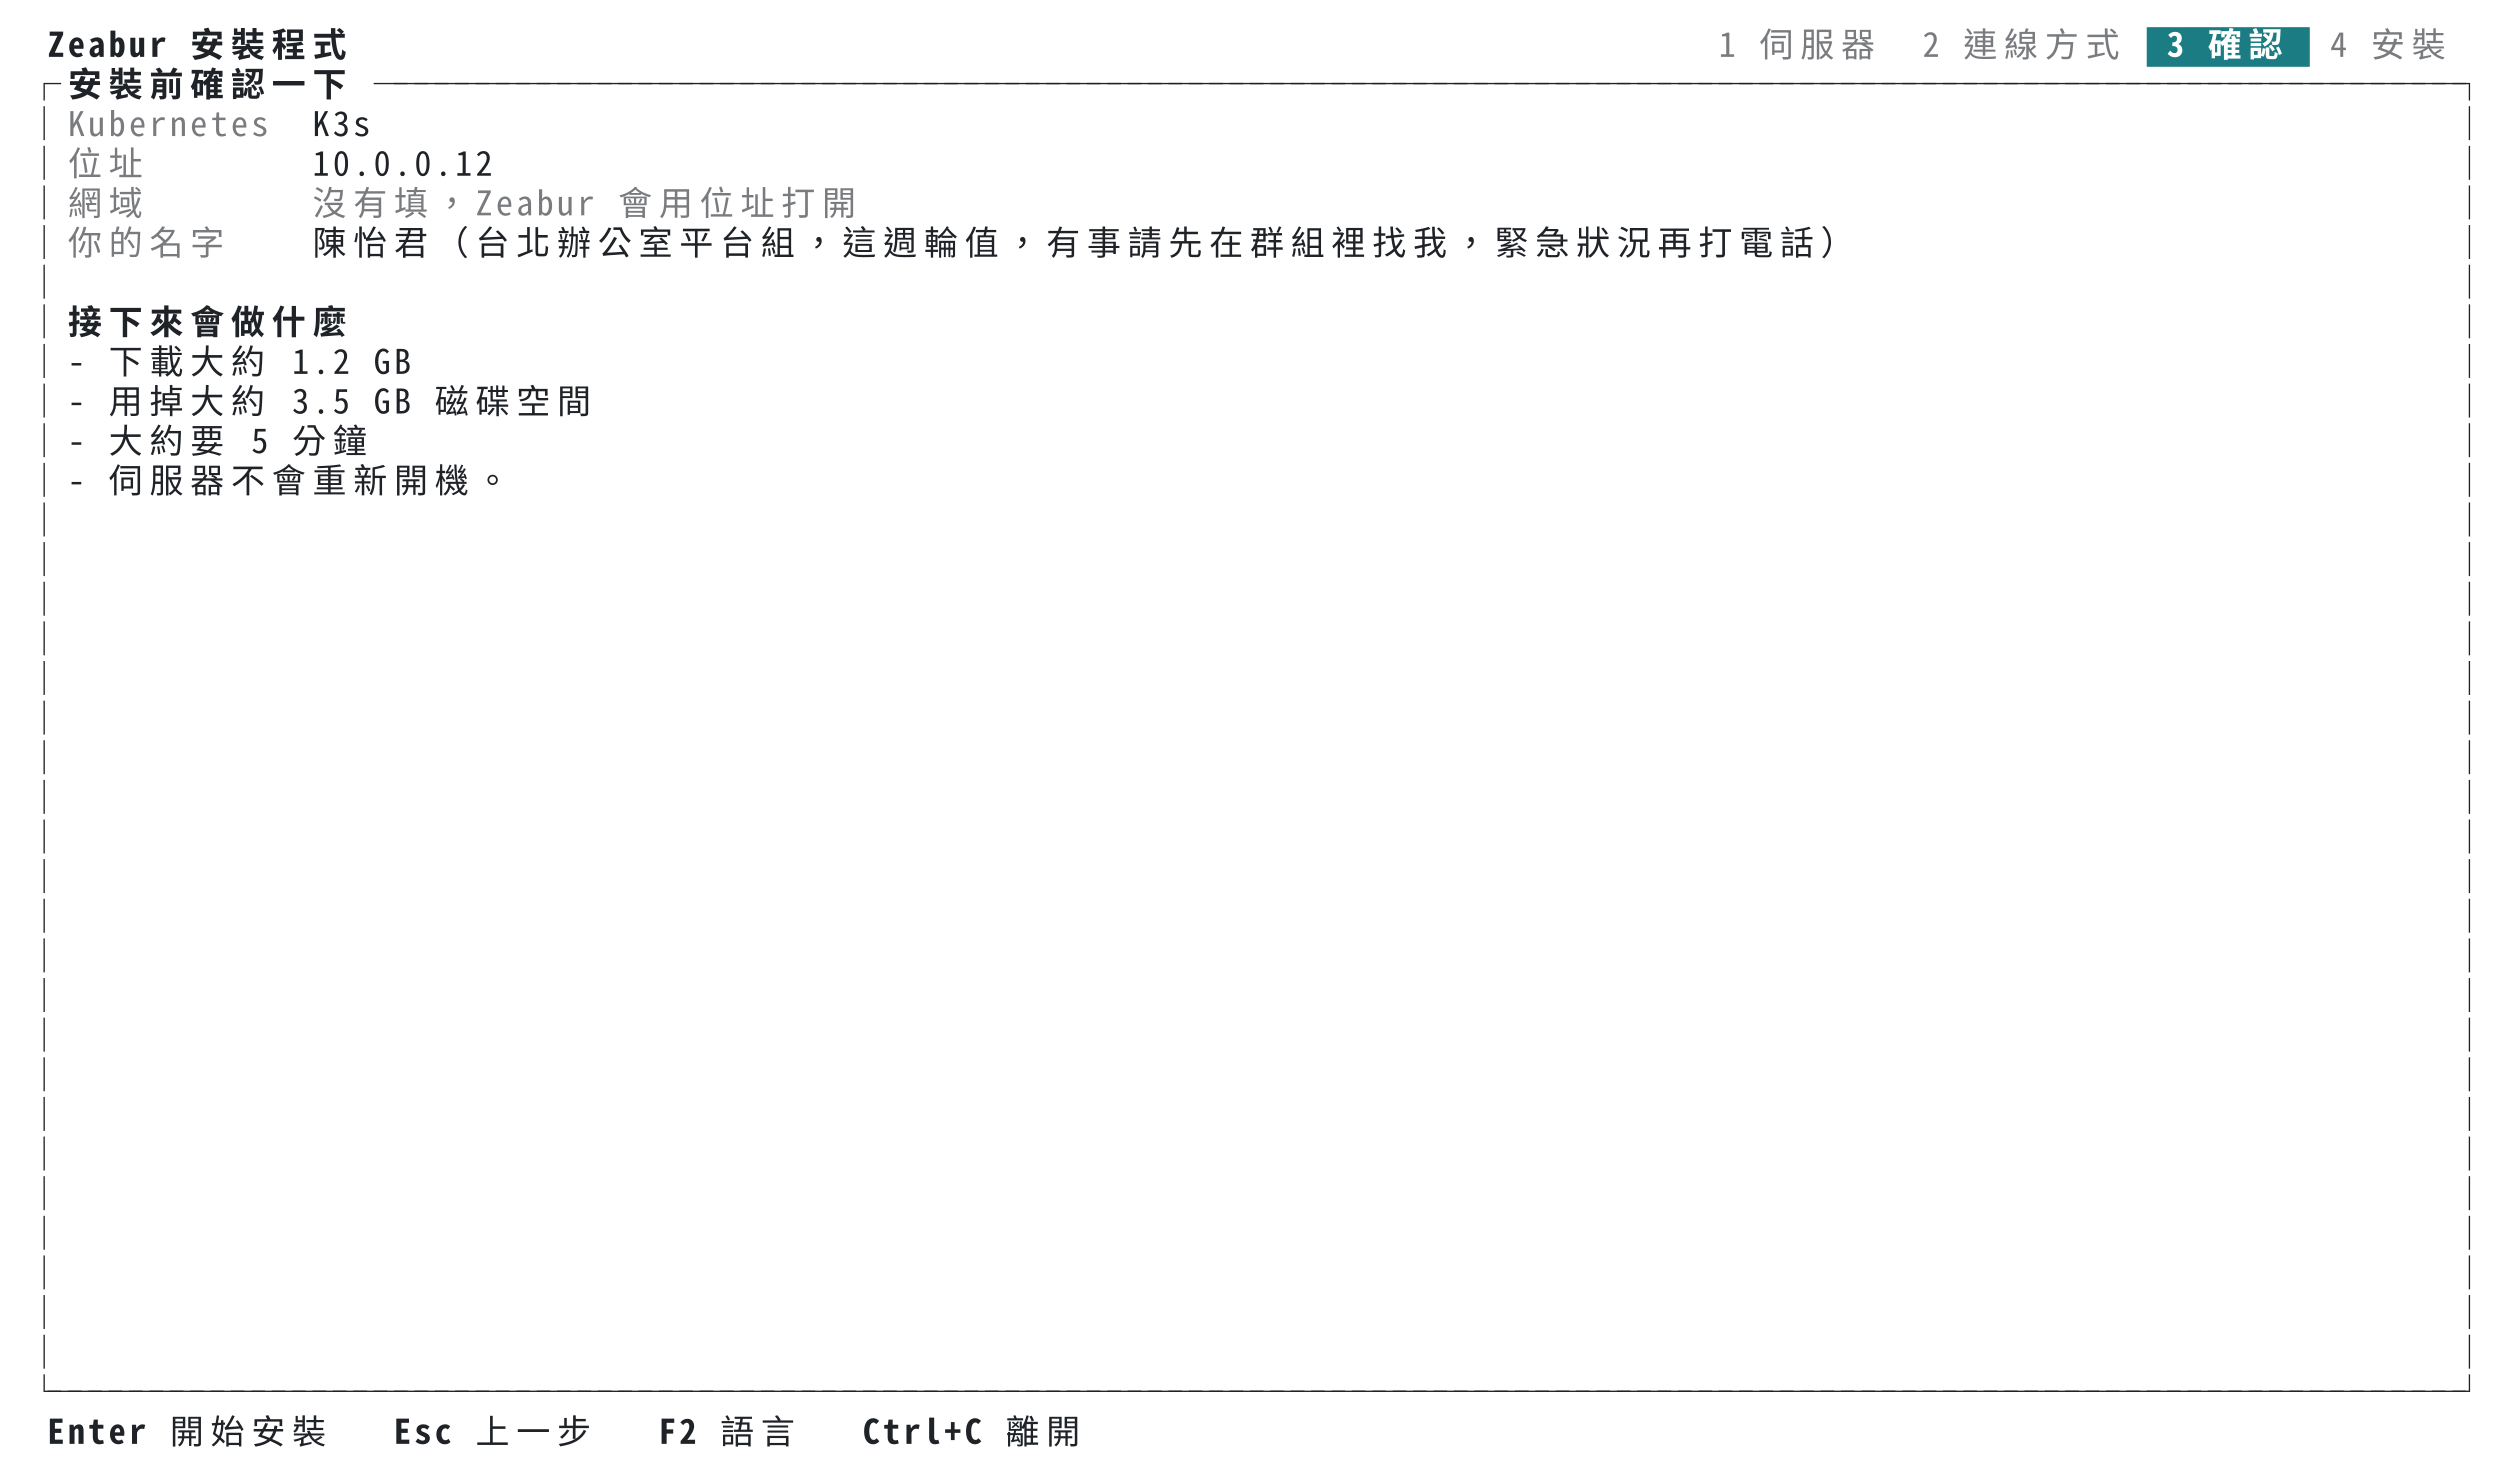
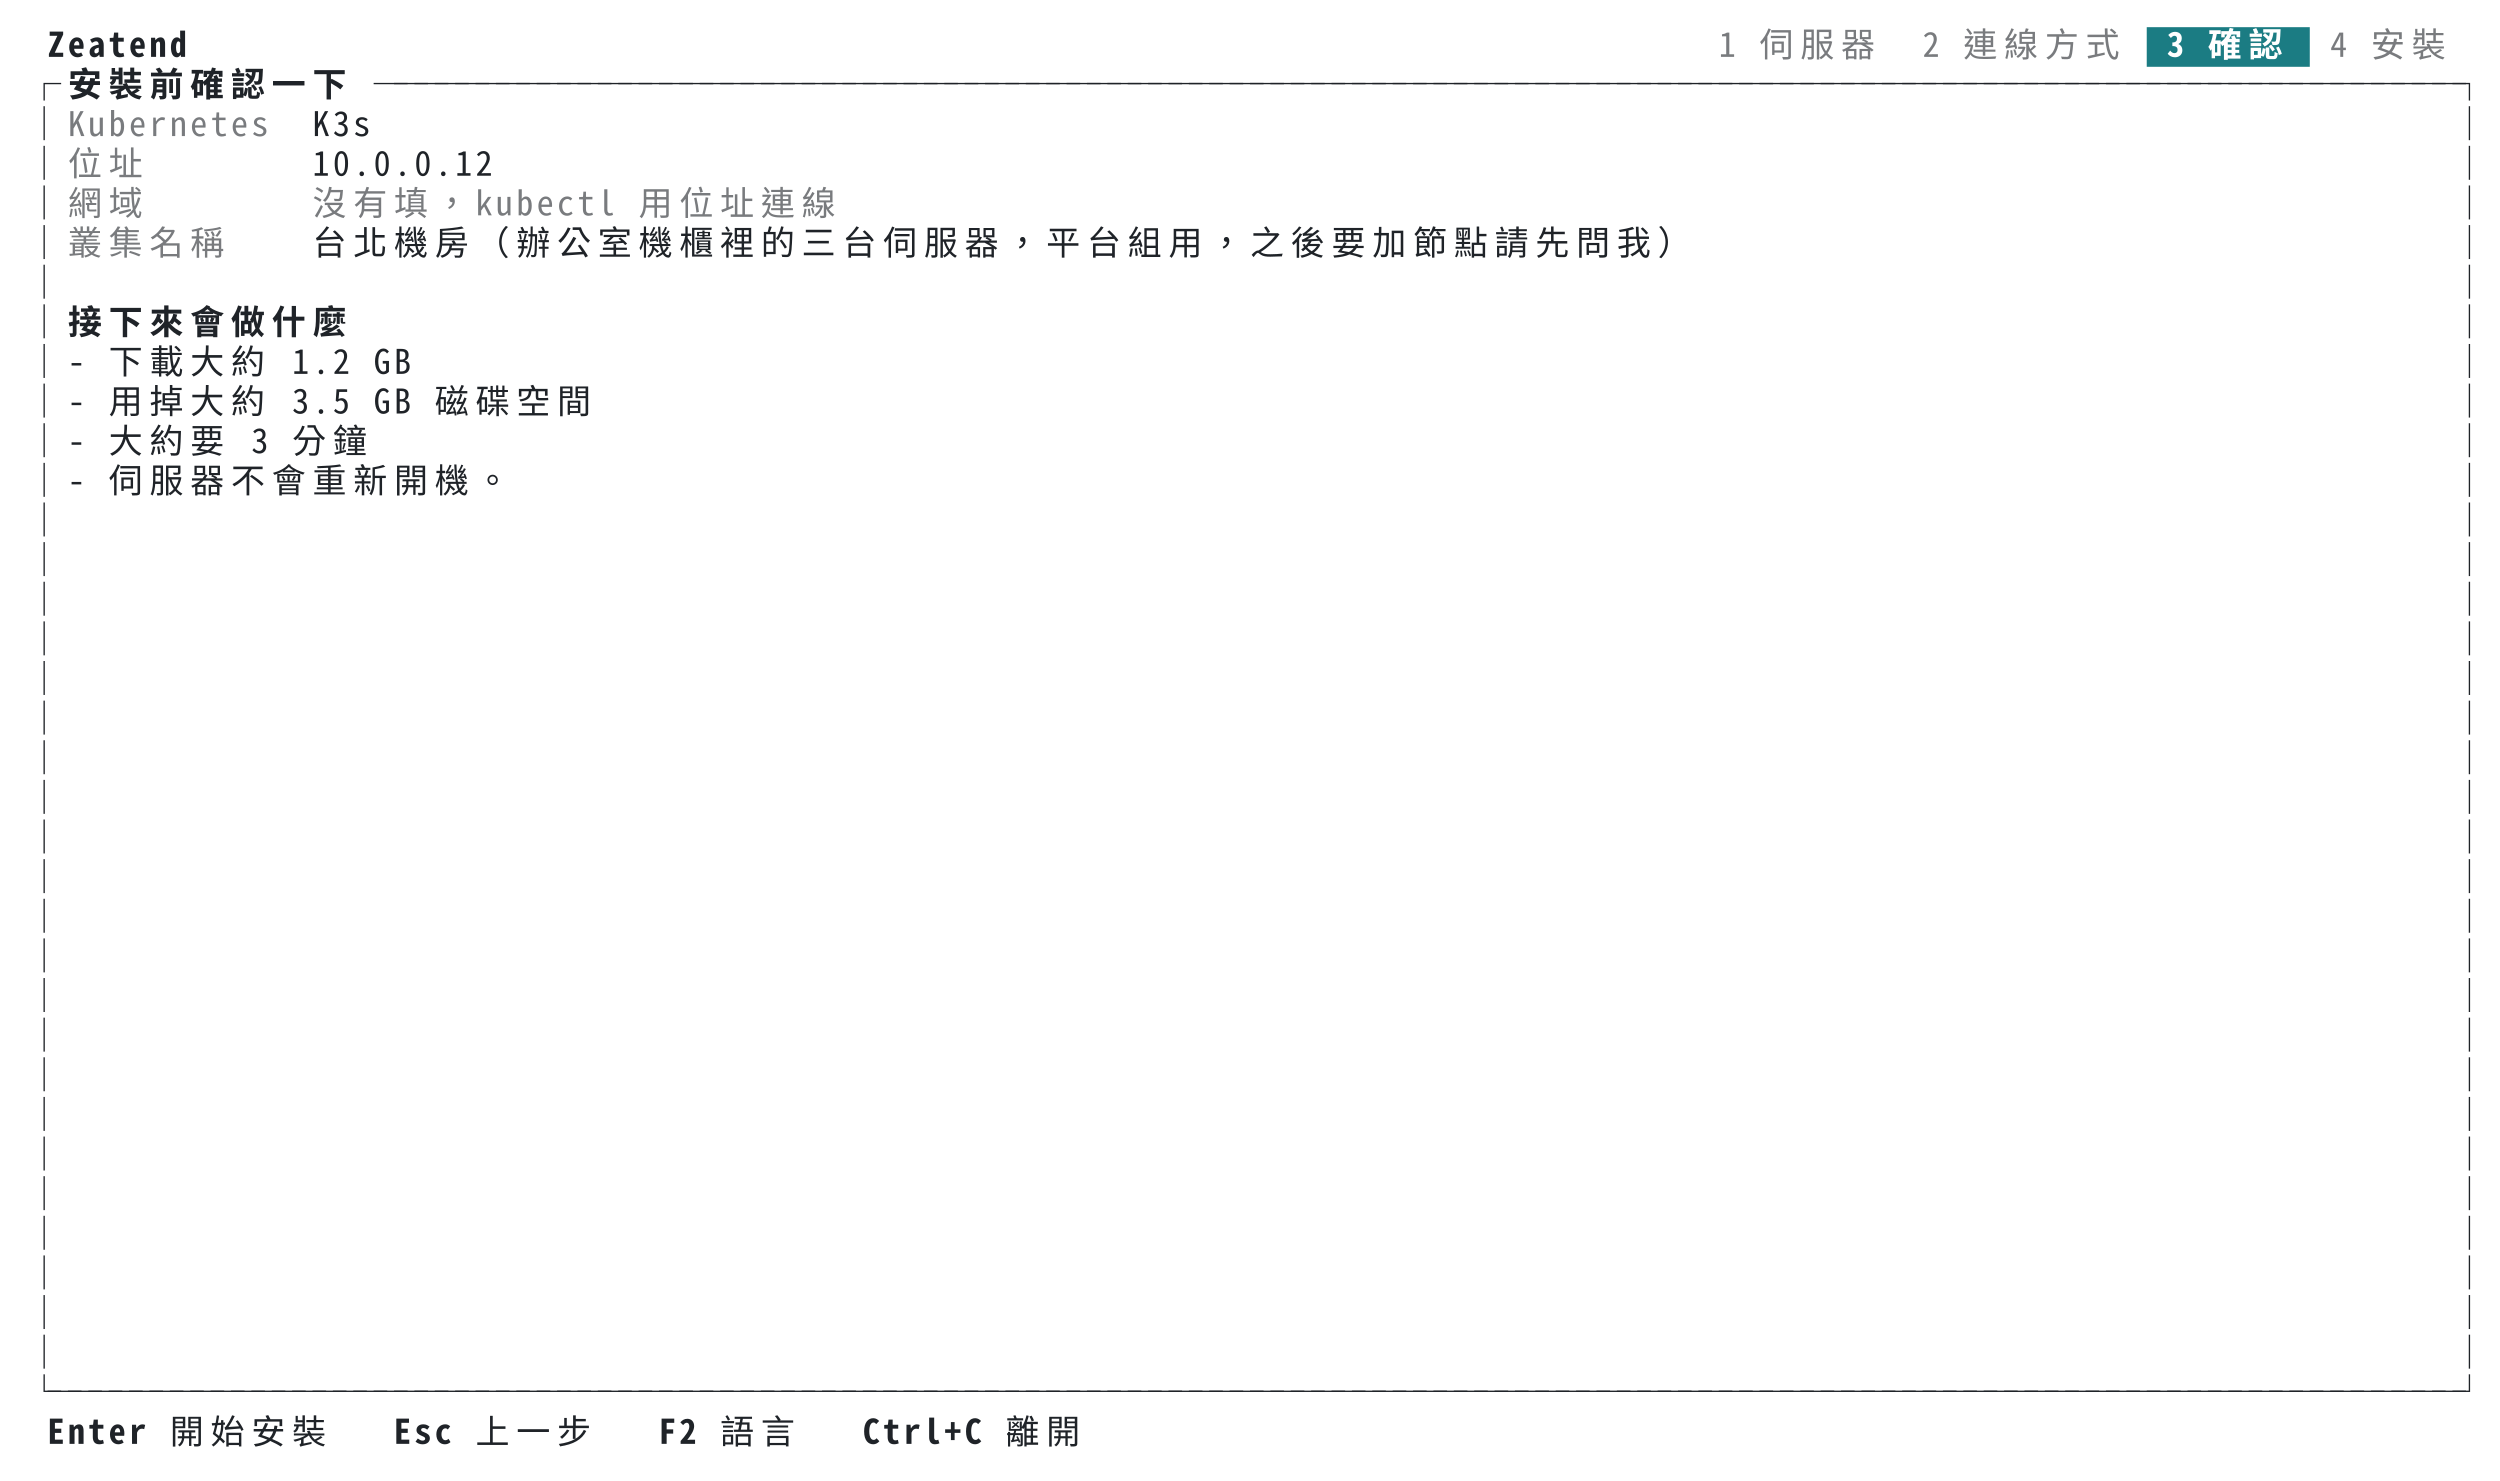
<svg xmlns="http://www.w3.org/2000/svg" xml:lang="zh-TW" width="1104" height="654" viewBox="0 0 1104 654">
  <style>svg{font:15px ui-monospace,SFMono-Regular,Menlo,'PingFang TC','PingFang SC','Hiragino Sans','Noto Sans Mono CJK TC',monospace}.bold{font-weight:700}.dim{opacity:.6}.f-fg{fill:#1f2328}.b-fg{fill:#1f2328}.f-bg{fill:#ffffff}.b-bg{fill:#ffffff}.f-black{fill:#24292f}.b-black{fill:#24292f}.f-red{fill:#cf222e}.b-red{fill:#cf222e}.f-green{fill:#116329}.b-green{fill:#116329}.f-yellow{fill:#9a6700}.b-yellow{fill:#9a6700}.f-blue{fill:#0969da}.b-blue{fill:#0969da}.f-magenta{fill:#8250df}.b-magenta{fill:#8250df}.f-cyan{fill:#1b7c83}.b-cyan{fill:#1b7c83}.f-gray{fill:#6e7781}.b-gray{fill:#6e7781}.f-darkgray{fill:#57606a}.b-darkgray{fill:#57606a}.f-white{fill:#6e7781}.b-white{fill:#6e7781}.f-lightcyan{fill:#1b7c83}.b-lightcyan{fill:#1b7c83}.f-lightgreen{fill:#116329}.b-lightgreen{fill:#116329}@media (prefers-color-scheme:dark){.f-fg{fill:#e6edf3}.b-fg{fill:#e6edf3}.f-bg{fill:#0d1117}.b-bg{fill:#0d1117}.f-black{fill:#484f58}.b-black{fill:#484f58}.f-red{fill:#ff7b72}.b-red{fill:#ff7b72}.f-green{fill:#3fb950}.b-green{fill:#3fb950}.f-yellow{fill:#d29922}.b-yellow{fill:#d29922}.f-blue{fill:#58a6ff}.b-blue{fill:#58a6ff}.f-magenta{fill:#bc8cff}.b-magenta{fill:#bc8cff}.f-cyan{fill:#39c5cf}.b-cyan{fill:#39c5cf}.f-gray{fill:#8b949e}.b-gray{fill:#8b949e}.f-darkgray{fill:#6e7681}.b-darkgray{fill:#6e7681}.f-white{fill:#b1bac4}.b-white{fill:#b1bac4}.f-lightcyan{fill:#56d4dd}.b-lightcyan{fill:#56d4dd}.f-lightgreen{fill:#56d364}.b-lightgreen{fill:#56d364}}</style>
  <rect class="b-bg" width="100%" height="100%" />
  <g class="f-fg bold">
    <text x="21.0" y="25.1">Z</text>
    <text x="30.0" y="25.1">e</text>
    <text x="39.0" y="25.1">a</text>
-     <text x="48.0" y="25.1">b</text>
-     <text x="57.0" y="25.1">u</text>
-     <text x="66.0" y="25.1">r</text>
-     <text x="84.0" y="25.1">安</text>
-     <text x="102.0" y="25.1">裝</text>
-     <text x="120.0" y="25.1">程</text>
-     <text x="138.0" y="25.1">式</text>
+     <text x="48.0" y="25.1">t</text>
+     <text x="57.0" y="25.1">e</text>
+     <text x="66.0" y="25.1">n</text>
+     <text x="75.0" y="25.1">d</text>
  </g>
  <g class="f-fg dim">
    <text x="759.0" y="25.1">1</text>
    <text x="777.0" y="25.1">伺</text>
    <text x="795.0" y="25.1">服</text>
    <text x="813.0" y="25.1">器</text>
    <text x="849.0" y="25.1">2</text>
    <text x="867.0" y="25.1">連</text>
    <text x="885.0" y="25.1">線</text>
    <text x="903.0" y="25.1">方</text>
    <text x="921.0" y="25.1">式</text>
  </g>
  <rect class="b-cyan" x="948.0" y="12.0" width="72.0" height="17.5" />
  <g class="f-bg bold">
    <text x="957.0" y="25.1">3</text>
    <text x="975.0" y="25.1">確</text>
    <text x="993.0" y="25.1">認</text>
  </g>
  <g class="f-fg dim">
    <text x="1029.0" y="25.1">4</text>
    <text x="1047.0" y="25.1">安</text>
    <text x="1065.0" y="25.1">裝</text>
  </g>
  <g class="f-fg">
    <text x="12.0" y="42.6">┌</text>
  </g>
  <g class="f-fg bold">
    <text x="30.0" y="42.6">安</text>
    <text x="48.0" y="42.6">裝</text>
    <text x="66.0" y="42.6">前</text>
    <text x="84.0" y="42.6">確</text>
    <text x="102.0" y="42.6">認</text>
    <text x="120.0" y="42.6">一</text>
    <text x="138.0" y="42.6">下</text>
  </g>
  <g class="f-fg">
    <text x="165.0" y="42.6">─</text>
    <text x="174.0" y="42.6">─</text>
    <text x="183.0" y="42.6">─</text>
    <text x="192.0" y="42.6">─</text>
    <text x="201.0" y="42.6">─</text>
    <text x="210.0" y="42.6">─</text>
    <text x="219.0" y="42.6">─</text>
    <text x="228.0" y="42.6">─</text>
    <text x="237.0" y="42.6">─</text>
    <text x="246.0" y="42.6">─</text>
    <text x="255.0" y="42.6">─</text>
    <text x="264.0" y="42.6">─</text>
    <text x="273.0" y="42.6">─</text>
    <text x="282.0" y="42.6">─</text>
    <text x="291.0" y="42.6">─</text>
    <text x="300.0" y="42.6">─</text>
    <text x="309.0" y="42.6">─</text>
    <text x="318.0" y="42.6">─</text>
    <text x="327.0" y="42.6">─</text>
    <text x="336.0" y="42.6">─</text>
    <text x="345.0" y="42.6">─</text>
    <text x="354.0" y="42.6">─</text>
    <text x="363.0" y="42.6">─</text>
    <text x="372.0" y="42.6">─</text>
    <text x="381.0" y="42.6">─</text>
    <text x="390.0" y="42.6">─</text>
    <text x="399.0" y="42.6">─</text>
    <text x="408.0" y="42.6">─</text>
    <text x="417.0" y="42.6">─</text>
    <text x="426.0" y="42.6">─</text>
    <text x="435.0" y="42.6">─</text>
    <text x="444.0" y="42.6">─</text>
    <text x="453.0" y="42.6">─</text>
    <text x="462.0" y="42.6">─</text>
    <text x="471.0" y="42.6">─</text>
    <text x="480.0" y="42.6">─</text>
    <text x="489.0" y="42.6">─</text>
    <text x="498.0" y="42.6">─</text>
    <text x="507.0" y="42.6">─</text>
    <text x="516.0" y="42.6">─</text>
    <text x="525.0" y="42.6">─</text>
    <text x="534.0" y="42.6">─</text>
    <text x="543.0" y="42.6">─</text>
    <text x="552.0" y="42.6">─</text>
    <text x="561.0" y="42.6">─</text>
    <text x="570.0" y="42.6">─</text>
    <text x="579.0" y="42.6">─</text>
    <text x="588.0" y="42.6">─</text>
    <text x="597.0" y="42.6">─</text>
    <text x="606.0" y="42.6">─</text>
    <text x="615.0" y="42.6">─</text>
    <text x="624.0" y="42.6">─</text>
    <text x="633.0" y="42.6">─</text>
    <text x="642.0" y="42.6">─</text>
    <text x="651.0" y="42.6">─</text>
    <text x="660.0" y="42.6">─</text>
    <text x="669.0" y="42.6">─</text>
    <text x="678.0" y="42.6">─</text>
    <text x="687.0" y="42.6">─</text>
    <text x="696.0" y="42.6">─</text>
    <text x="705.0" y="42.6">─</text>
    <text x="714.0" y="42.6">─</text>
    <text x="723.0" y="42.6">─</text>
    <text x="732.0" y="42.6">─</text>
    <text x="741.0" y="42.6">─</text>
    <text x="750.0" y="42.6">─</text>
    <text x="759.0" y="42.6">─</text>
    <text x="768.0" y="42.6">─</text>
    <text x="777.0" y="42.6">─</text>
    <text x="786.0" y="42.6">─</text>
    <text x="795.0" y="42.6">─</text>
    <text x="804.0" y="42.6">─</text>
    <text x="813.0" y="42.6">─</text>
    <text x="822.0" y="42.6">─</text>
    <text x="831.0" y="42.6">─</text>
    <text x="840.0" y="42.6">─</text>
    <text x="849.0" y="42.6">─</text>
    <text x="858.0" y="42.6">─</text>
    <text x="867.0" y="42.6">─</text>
    <text x="876.0" y="42.6">─</text>
    <text x="885.0" y="42.6">─</text>
    <text x="894.0" y="42.6">─</text>
    <text x="903.0" y="42.6">─</text>
    <text x="912.0" y="42.6">─</text>
    <text x="921.0" y="42.6">─</text>
    <text x="930.0" y="42.6">─</text>
    <text x="939.0" y="42.6">─</text>
    <text x="948.0" y="42.6">─</text>
    <text x="957.0" y="42.6">─</text>
    <text x="966.0" y="42.6">─</text>
    <text x="975.0" y="42.6">─</text>
    <text x="984.0" y="42.6">─</text>
    <text x="993.0" y="42.6">─</text>
    <text x="1002.0" y="42.6">─</text>
    <text x="1011.0" y="42.6">─</text>
    <text x="1020.0" y="42.6">─</text>
    <text x="1029.0" y="42.6">─</text>
    <text x="1038.0" y="42.6">─</text>
    <text x="1047.0" y="42.6">─</text>
    <text x="1056.0" y="42.6">─</text>
    <text x="1065.0" y="42.6">─</text>
    <text x="1074.0" y="42.6">─</text>
    <text x="1083.0" y="42.6">┐</text>
  </g>
  <g class="f-fg">
    <text x="12.0" y="60.1">│</text>
  </g>
  <g class="f-fg dim">
    <text x="30.0" y="60.1">K</text>
    <text x="39.0" y="60.1">u</text>
    <text x="48.0" y="60.1">b</text>
    <text x="57.0" y="60.1">e</text>
    <text x="66.0" y="60.1">r</text>
    <text x="75.0" y="60.1">n</text>
    <text x="84.0" y="60.1">e</text>
    <text x="93.0" y="60.1">t</text>
    <text x="102.0" y="60.1">e</text>
    <text x="111.0" y="60.1">s</text>
  </g>
  <g class="f-fg">
    <text x="138.0" y="60.1">K</text>
    <text x="147.0" y="60.1">3</text>
    <text x="156.0" y="60.1">s</text>
    <text x="1083.0" y="60.1">│</text>
  </g>
  <g class="f-fg">
    <text x="12.0" y="77.6">│</text>
  </g>
  <g class="f-fg dim">
    <text x="30.0" y="77.6">位</text>
    <text x="48.0" y="77.6">址</text>
  </g>
  <g class="f-fg">
    <text x="138.0" y="77.6">1</text>
    <text x="147.0" y="77.6">0</text>
    <text x="156.0" y="77.6">.</text>
    <text x="165.0" y="77.6">0</text>
    <text x="174.0" y="77.6">.</text>
    <text x="183.0" y="77.6">0</text>
    <text x="192.0" y="77.6">.</text>
    <text x="201.0" y="77.6">1</text>
    <text x="210.0" y="77.6">2</text>
    <text x="1083.0" y="77.6">│</text>
  </g>
  <g class="f-fg">
    <text x="12.0" y="95.1">│</text>
  </g>
  <g class="f-fg dim">
    <text x="30.0" y="95.1">網</text>
    <text x="48.0" y="95.1">域</text>
  </g>
  <g class="f-fg dim">
    <text x="138.0" y="95.1">沒</text>
    <text x="156.0" y="95.1">有</text>
    <text x="174.0" y="95.1">填</text>
    <text x="192.0" y="95.1">，</text>
-     <text x="210.0" y="95.1">Z</text>
-     <text x="219.0" y="95.1">e</text>
-     <text x="228.0" y="95.1">a</text>
-     <text x="237.0" y="95.1">b</text>
-     <text x="246.0" y="95.1">u</text>
-     <text x="255.0" y="95.1">r</text>
-     <text x="273.0" y="95.1">會</text>
-     <text x="291.0" y="95.1">用</text>
-     <text x="309.0" y="95.1">位</text>
-     <text x="327.0" y="95.1">址</text>
-     <text x="345.0" y="95.1">打</text>
-     <text x="363.0" y="95.1">開</text>
+     <text x="210.0" y="95.1">k</text>
+     <text x="219.0" y="95.1">u</text>
+     <text x="228.0" y="95.1">b</text>
+     <text x="237.0" y="95.1">e</text>
+     <text x="246.0" y="95.1">c</text>
+     <text x="255.0" y="95.1">t</text>
+     <text x="264.0" y="95.1">l</text>
+     <text x="282.0" y="95.1">用</text>
+     <text x="300.0" y="95.1">位</text>
+     <text x="318.0" y="95.1">址</text>
+     <text x="336.0" y="95.1">連</text>
+     <text x="354.0" y="95.1">線</text>
  </g>
  <g class="f-fg">
    <text x="1083.0" y="95.1">│</text>
  </g>
  <g class="f-fg">
    <text x="12.0" y="112.6">│</text>
  </g>
  <g class="f-fg dim">
-     <text x="30.0" y="112.6">你</text>
-     <text x="48.0" y="112.6">的</text>
+     <text x="30.0" y="112.6">叢</text>
+     <text x="48.0" y="112.6">集</text>
    <text x="66.0" y="112.6">名</text>
-     <text x="84.0" y="112.6">字</text>
-   </g>
-   <g class="f-fg">
-     <text x="138.0" y="112.6">陳</text>
-     <text x="156.0" y="112.6">怡</text>
-     <text x="174.0" y="112.6">君</text>
-     <text x="192.0" y="112.6">（</text>
-     <text x="210.0" y="112.6">台</text>
-     <text x="228.0" y="112.6">北</text>
-     <text x="246.0" y="112.6">辦</text>
-     <text x="264.0" y="112.6">公</text>
-     <text x="282.0" y="112.6">室</text>
-     <text x="300.0" y="112.6">平</text>
-     <text x="318.0" y="112.6">台</text>
-     <text x="336.0" y="112.6">組</text>
-     <text x="354.0" y="112.6">，</text>
-     <text x="372.0" y="112.6">這</text>
-     <text x="390.0" y="112.6">週</text>
-     <text x="408.0" y="112.6">輪</text>
-     <text x="426.0" y="112.6">值</text>
+     <text x="84.0" y="112.6">稱</text>
+   </g>
+   <g class="f-fg">
+     <text x="138.0" y="112.6">台</text>
+     <text x="156.0" y="112.6">北</text>
+     <text x="174.0" y="112.6">機</text>
+     <text x="192.0" y="112.6">房</text>
+     <text x="210.0" y="112.6">（</text>
+     <text x="228.0" y="112.6">辦</text>
+     <text x="246.0" y="112.6">公</text>
+     <text x="264.0" y="112.6">室</text>
+     <text x="282.0" y="112.6">機</text>
+     <text x="300.0" y="112.6">櫃</text>
+     <text x="318.0" y="112.6">裡</text>
+     <text x="336.0" y="112.6">的</text>
+     <text x="354.0" y="112.6">三</text>
+     <text x="372.0" y="112.6">台</text>
+     <text x="390.0" y="112.6">伺</text>
+     <text x="408.0" y="112.6">服</text>
+     <text x="426.0" y="112.6">器</text>
    <text x="444.0" y="112.6">，</text>
-     <text x="462.0" y="112.6">有</text>
-     <text x="480.0" y="112.6">事</text>
-     <text x="498.0" y="112.6">請</text>
-     <text x="516.0" y="112.6">先</text>
-     <text x="534.0" y="112.6">在</text>
-     <text x="552.0" y="112.6">群</text>
-     <text x="570.0" y="112.6">組</text>
-     <text x="588.0" y="112.6">裡</text>
-     <text x="606.0" y="112.6">找</text>
-     <text x="624.0" y="112.6">我</text>
-     <text x="642.0" y="112.6">，</text>
-     <text x="660.0" y="112.6">緊</text>
-     <text x="678.0" y="112.6">急</text>
-     <text x="696.0" y="112.6">狀</text>
-     <text x="714.0" y="112.6">況</text>
-     <text x="732.0" y="112.6">再</text>
-     <text x="750.0" y="112.6">打</text>
-     <text x="768.0" y="112.6">電</text>
-     <text x="786.0" y="112.6">話</text>
-     <text x="804.0" y="112.6">）</text>
+     <text x="462.0" y="112.6">平</text>
+     <text x="480.0" y="112.6">台</text>
+     <text x="498.0" y="112.6">組</text>
+     <text x="516.0" y="112.6">用</text>
+     <text x="534.0" y="112.6">，</text>
+     <text x="552.0" y="112.6">之</text>
+     <text x="570.0" y="112.6">後</text>
+     <text x="588.0" y="112.6">要</text>
+     <text x="606.0" y="112.6">加</text>
+     <text x="624.0" y="112.6">節</text>
+     <text x="642.0" y="112.6">點</text>
+     <text x="660.0" y="112.6">請</text>
+     <text x="678.0" y="112.6">先</text>
+     <text x="696.0" y="112.6">問</text>
+     <text x="714.0" y="112.6">我</text>
+     <text x="732.0" y="112.6">）</text>
    <text x="1083.0" y="112.6">│</text>
  </g>
  <g class="f-fg">
    <text x="12.0" y="130.1">│</text>
    <text x="1083.0" y="130.1">│</text>
  </g>
  <g class="f-fg">
    <text x="12.0" y="147.6">│</text>
  </g>
  <g class="f-fg bold">
    <text x="30.0" y="147.6">接</text>
    <text x="48.0" y="147.6">下</text>
    <text x="66.0" y="147.6">來</text>
    <text x="84.0" y="147.6">會</text>
    <text x="102.0" y="147.6">做</text>
    <text x="120.0" y="147.6">什</text>
    <text x="138.0" y="147.6">麼</text>
  </g>
  <g class="f-fg">
    <text x="1083.0" y="147.6">│</text>
  </g>
  <g class="f-fg">
    <text x="12.0" y="165.1">│</text>
    <text x="30.0" y="165.1">-</text>
    <text x="48.0" y="165.1">下</text>
    <text x="66.0" y="165.1">載</text>
    <text x="84.0" y="165.1">大</text>
    <text x="102.0" y="165.1">約</text>
    <text x="129.0" y="165.1">1</text>
    <text x="138.0" y="165.1">.</text>
    <text x="147.0" y="165.1">2</text>
    <text x="165.0" y="165.1">G</text>
    <text x="174.0" y="165.1">B</text>
    <text x="1083.0" y="165.1">│</text>
  </g>
  <g class="f-fg">
    <text x="12.0" y="182.6">│</text>
    <text x="30.0" y="182.6">-</text>
    <text x="48.0" y="182.6">用</text>
    <text x="66.0" y="182.6">掉</text>
    <text x="84.0" y="182.6">大</text>
    <text x="102.0" y="182.6">約</text>
    <text x="129.0" y="182.6">3</text>
    <text x="138.0" y="182.6">.</text>
    <text x="147.0" y="182.6">5</text>
    <text x="165.0" y="182.6">G</text>
    <text x="174.0" y="182.6">B</text>
    <text x="192.0" y="182.6">磁</text>
    <text x="210.0" y="182.6">碟</text>
    <text x="228.0" y="182.6">空</text>
    <text x="246.0" y="182.6">間</text>
    <text x="1083.0" y="182.6">│</text>
  </g>
  <g class="f-fg">
    <text x="12.0" y="200.1">│</text>
    <text x="30.0" y="200.1">-</text>
    <text x="48.0" y="200.1">大</text>
    <text x="66.0" y="200.1">約</text>
    <text x="84.0" y="200.1">要</text>
-     <text x="111.0" y="200.1">5</text>
+     <text x="111.0" y="200.1">3</text>
    <text x="129.0" y="200.1">分</text>
    <text x="147.0" y="200.1">鐘</text>
    <text x="1083.0" y="200.1">│</text>
  </g>
  <g class="f-fg">
    <text x="12.0" y="217.6">│</text>
    <text x="30.0" y="217.6">-</text>
    <text x="48.0" y="217.6">伺</text>
    <text x="66.0" y="217.6">服</text>
    <text x="84.0" y="217.6">器</text>
    <text x="102.0" y="217.6">不</text>
    <text x="120.0" y="217.6">會</text>
    <text x="138.0" y="217.6">重</text>
    <text x="156.0" y="217.6">新</text>
    <text x="174.0" y="217.6">開</text>
    <text x="192.0" y="217.6">機</text>
    <text x="210.0" y="217.6">。</text>
    <text x="1083.0" y="217.6">│</text>
  </g>
  <g class="f-fg">
    <text x="12.0" y="235.1">│</text>
    <text x="1083.0" y="235.1">│</text>
  </g>
  <g class="f-fg">
    <text x="12.0" y="252.6">│</text>
    <text x="1083.0" y="252.6">│</text>
  </g>
  <g class="f-fg">
    <text x="12.0" y="270.1">│</text>
    <text x="1083.0" y="270.1">│</text>
  </g>
  <g class="f-fg">
    <text x="12.0" y="287.6">│</text>
    <text x="1083.0" y="287.6">│</text>
  </g>
  <g class="f-fg">
    <text x="12.0" y="305.1">│</text>
    <text x="1083.0" y="305.1">│</text>
  </g>
  <g class="f-fg">
    <text x="12.0" y="322.6">│</text>
    <text x="1083.0" y="322.6">│</text>
  </g>
  <g class="f-fg">
    <text x="12.0" y="340.1">│</text>
    <text x="1083.0" y="340.1">│</text>
  </g>
  <g class="f-fg">
    <text x="12.0" y="357.6">│</text>
    <text x="1083.0" y="357.6">│</text>
  </g>
  <g class="f-fg">
    <text x="12.0" y="375.1">│</text>
    <text x="1083.0" y="375.1">│</text>
  </g>
  <g class="f-fg">
    <text x="12.0" y="392.6">│</text>
    <text x="1083.0" y="392.6">│</text>
  </g>
  <g class="f-fg">
    <text x="12.0" y="410.1">│</text>
    <text x="1083.0" y="410.1">│</text>
  </g>
  <g class="f-fg">
    <text x="12.0" y="427.6">│</text>
    <text x="1083.0" y="427.6">│</text>
  </g>
  <g class="f-fg">
    <text x="12.0" y="445.1">│</text>
    <text x="1083.0" y="445.1">│</text>
  </g>
  <g class="f-fg">
    <text x="12.0" y="462.6">│</text>
    <text x="1083.0" y="462.6">│</text>
  </g>
  <g class="f-fg">
    <text x="12.0" y="480.1">│</text>
    <text x="1083.0" y="480.1">│</text>
  </g>
  <g class="f-fg">
    <text x="12.0" y="497.6">│</text>
    <text x="1083.0" y="497.6">│</text>
  </g>
  <g class="f-fg">
    <text x="12.0" y="515.1">│</text>
    <text x="1083.0" y="515.1">│</text>
  </g>
  <g class="f-fg">
    <text x="12.0" y="532.6">│</text>
    <text x="1083.0" y="532.6">│</text>
  </g>
  <g class="f-fg">
    <text x="12.0" y="550.1">│</text>
    <text x="1083.0" y="550.1">│</text>
  </g>
  <g class="f-fg">
    <text x="12.0" y="567.6">│</text>
    <text x="1083.0" y="567.6">│</text>
  </g>
  <g class="f-fg">
    <text x="12.0" y="585.1">│</text>
    <text x="1083.0" y="585.1">│</text>
  </g>
  <g class="f-fg">
    <text x="12.0" y="602.6">│</text>
    <text x="1083.0" y="602.6">│</text>
  </g>
  <g class="f-fg">
    <text x="12.0" y="620.1">└</text>
    <text x="21.0" y="620.1">─</text>
    <text x="30.0" y="620.1">─</text>
    <text x="39.0" y="620.1">─</text>
    <text x="48.0" y="620.1">─</text>
    <text x="57.0" y="620.1">─</text>
    <text x="66.0" y="620.1">─</text>
    <text x="75.0" y="620.1">─</text>
    <text x="84.0" y="620.1">─</text>
    <text x="93.0" y="620.1">─</text>
    <text x="102.0" y="620.1">─</text>
    <text x="111.0" y="620.1">─</text>
    <text x="120.0" y="620.1">─</text>
    <text x="129.0" y="620.1">─</text>
    <text x="138.0" y="620.1">─</text>
    <text x="147.0" y="620.1">─</text>
    <text x="156.0" y="620.1">─</text>
    <text x="165.0" y="620.1">─</text>
    <text x="174.0" y="620.1">─</text>
    <text x="183.0" y="620.1">─</text>
    <text x="192.0" y="620.1">─</text>
    <text x="201.0" y="620.1">─</text>
    <text x="210.0" y="620.1">─</text>
    <text x="219.0" y="620.1">─</text>
    <text x="228.0" y="620.1">─</text>
    <text x="237.0" y="620.1">─</text>
    <text x="246.0" y="620.1">─</text>
    <text x="255.0" y="620.1">─</text>
    <text x="264.0" y="620.1">─</text>
    <text x="273.0" y="620.1">─</text>
    <text x="282.0" y="620.1">─</text>
    <text x="291.0" y="620.1">─</text>
    <text x="300.0" y="620.1">─</text>
    <text x="309.0" y="620.1">─</text>
    <text x="318.0" y="620.1">─</text>
    <text x="327.0" y="620.1">─</text>
    <text x="336.0" y="620.1">─</text>
    <text x="345.0" y="620.1">─</text>
    <text x="354.0" y="620.1">─</text>
    <text x="363.0" y="620.1">─</text>
    <text x="372.0" y="620.1">─</text>
    <text x="381.0" y="620.1">─</text>
    <text x="390.0" y="620.1">─</text>
    <text x="399.0" y="620.1">─</text>
    <text x="408.0" y="620.1">─</text>
    <text x="417.0" y="620.1">─</text>
    <text x="426.0" y="620.1">─</text>
    <text x="435.0" y="620.1">─</text>
    <text x="444.0" y="620.1">─</text>
    <text x="453.0" y="620.1">─</text>
    <text x="462.0" y="620.1">─</text>
    <text x="471.0" y="620.1">─</text>
    <text x="480.0" y="620.1">─</text>
    <text x="489.0" y="620.1">─</text>
    <text x="498.0" y="620.1">─</text>
    <text x="507.0" y="620.1">─</text>
    <text x="516.0" y="620.1">─</text>
    <text x="525.0" y="620.1">─</text>
    <text x="534.0" y="620.1">─</text>
    <text x="543.0" y="620.1">─</text>
    <text x="552.0" y="620.1">─</text>
    <text x="561.0" y="620.1">─</text>
    <text x="570.0" y="620.1">─</text>
    <text x="579.0" y="620.1">─</text>
    <text x="588.0" y="620.1">─</text>
    <text x="597.0" y="620.1">─</text>
    <text x="606.0" y="620.1">─</text>
    <text x="615.0" y="620.1">─</text>
    <text x="624.0" y="620.1">─</text>
    <text x="633.0" y="620.1">─</text>
    <text x="642.0" y="620.1">─</text>
    <text x="651.0" y="620.1">─</text>
    <text x="660.0" y="620.1">─</text>
    <text x="669.0" y="620.1">─</text>
    <text x="678.0" y="620.1">─</text>
    <text x="687.0" y="620.1">─</text>
    <text x="696.0" y="620.1">─</text>
    <text x="705.0" y="620.1">─</text>
    <text x="714.0" y="620.1">─</text>
    <text x="723.0" y="620.1">─</text>
    <text x="732.0" y="620.1">─</text>
    <text x="741.0" y="620.1">─</text>
    <text x="750.0" y="620.1">─</text>
    <text x="759.0" y="620.1">─</text>
    <text x="768.0" y="620.1">─</text>
    <text x="777.0" y="620.1">─</text>
    <text x="786.0" y="620.1">─</text>
    <text x="795.0" y="620.1">─</text>
    <text x="804.0" y="620.1">─</text>
    <text x="813.0" y="620.1">─</text>
    <text x="822.0" y="620.1">─</text>
    <text x="831.0" y="620.1">─</text>
    <text x="840.0" y="620.1">─</text>
    <text x="849.0" y="620.1">─</text>
    <text x="858.0" y="620.1">─</text>
    <text x="867.0" y="620.1">─</text>
    <text x="876.0" y="620.1">─</text>
    <text x="885.0" y="620.1">─</text>
    <text x="894.0" y="620.1">─</text>
    <text x="903.0" y="620.1">─</text>
    <text x="912.0" y="620.1">─</text>
    <text x="921.0" y="620.1">─</text>
    <text x="930.0" y="620.1">─</text>
    <text x="939.0" y="620.1">─</text>
    <text x="948.0" y="620.1">─</text>
    <text x="957.0" y="620.1">─</text>
    <text x="966.0" y="620.1">─</text>
    <text x="975.0" y="620.1">─</text>
    <text x="984.0" y="620.1">─</text>
    <text x="993.0" y="620.1">─</text>
    <text x="1002.0" y="620.1">─</text>
    <text x="1011.0" y="620.1">─</text>
    <text x="1020.0" y="620.1">─</text>
    <text x="1029.0" y="620.1">─</text>
    <text x="1038.0" y="620.1">─</text>
    <text x="1047.0" y="620.1">─</text>
    <text x="1056.0" y="620.1">─</text>
    <text x="1065.0" y="620.1">─</text>
    <text x="1074.0" y="620.1">─</text>
    <text x="1083.0" y="620.1">┘</text>
  </g>
  <g class="f-fg bold">
    <text x="21.0" y="637.6">E</text>
    <text x="30.0" y="637.6">n</text>
    <text x="39.0" y="637.6">t</text>
    <text x="48.0" y="637.6">e</text>
    <text x="57.0" y="637.6">r</text>
  </g>
  <g class="f-fg">
    <text x="75.0" y="637.6">開</text>
    <text x="93.0" y="637.6">始</text>
    <text x="111.0" y="637.6">安</text>
    <text x="129.0" y="637.6">裝</text>
  </g>
  <g class="f-fg bold">
    <text x="174.0" y="637.6">E</text>
    <text x="183.0" y="637.6">s</text>
    <text x="192.0" y="637.6">c</text>
  </g>
  <g class="f-fg">
    <text x="210.0" y="637.6">上</text>
    <text x="228.0" y="637.6">一</text>
    <text x="246.0" y="637.6">步</text>
  </g>
  <g class="f-fg bold">
    <text x="291.0" y="637.6">F</text>
    <text x="300.0" y="637.6">2</text>
  </g>
  <g class="f-fg">
    <text x="318.0" y="637.6">語</text>
    <text x="336.0" y="637.6">言</text>
  </g>
  <g class="f-fg bold">
    <text x="381.0" y="637.6">C</text>
    <text x="390.0" y="637.6">t</text>
    <text x="399.0" y="637.6">r</text>
    <text x="408.0" y="637.6">l</text>
    <text x="417.0" y="637.6">+</text>
    <text x="426.0" y="637.6">C</text>
  </g>
  <g class="f-fg">
    <text x="444.0" y="637.6">離</text>
    <text x="462.0" y="637.6">開</text>
  </g>
</svg>
